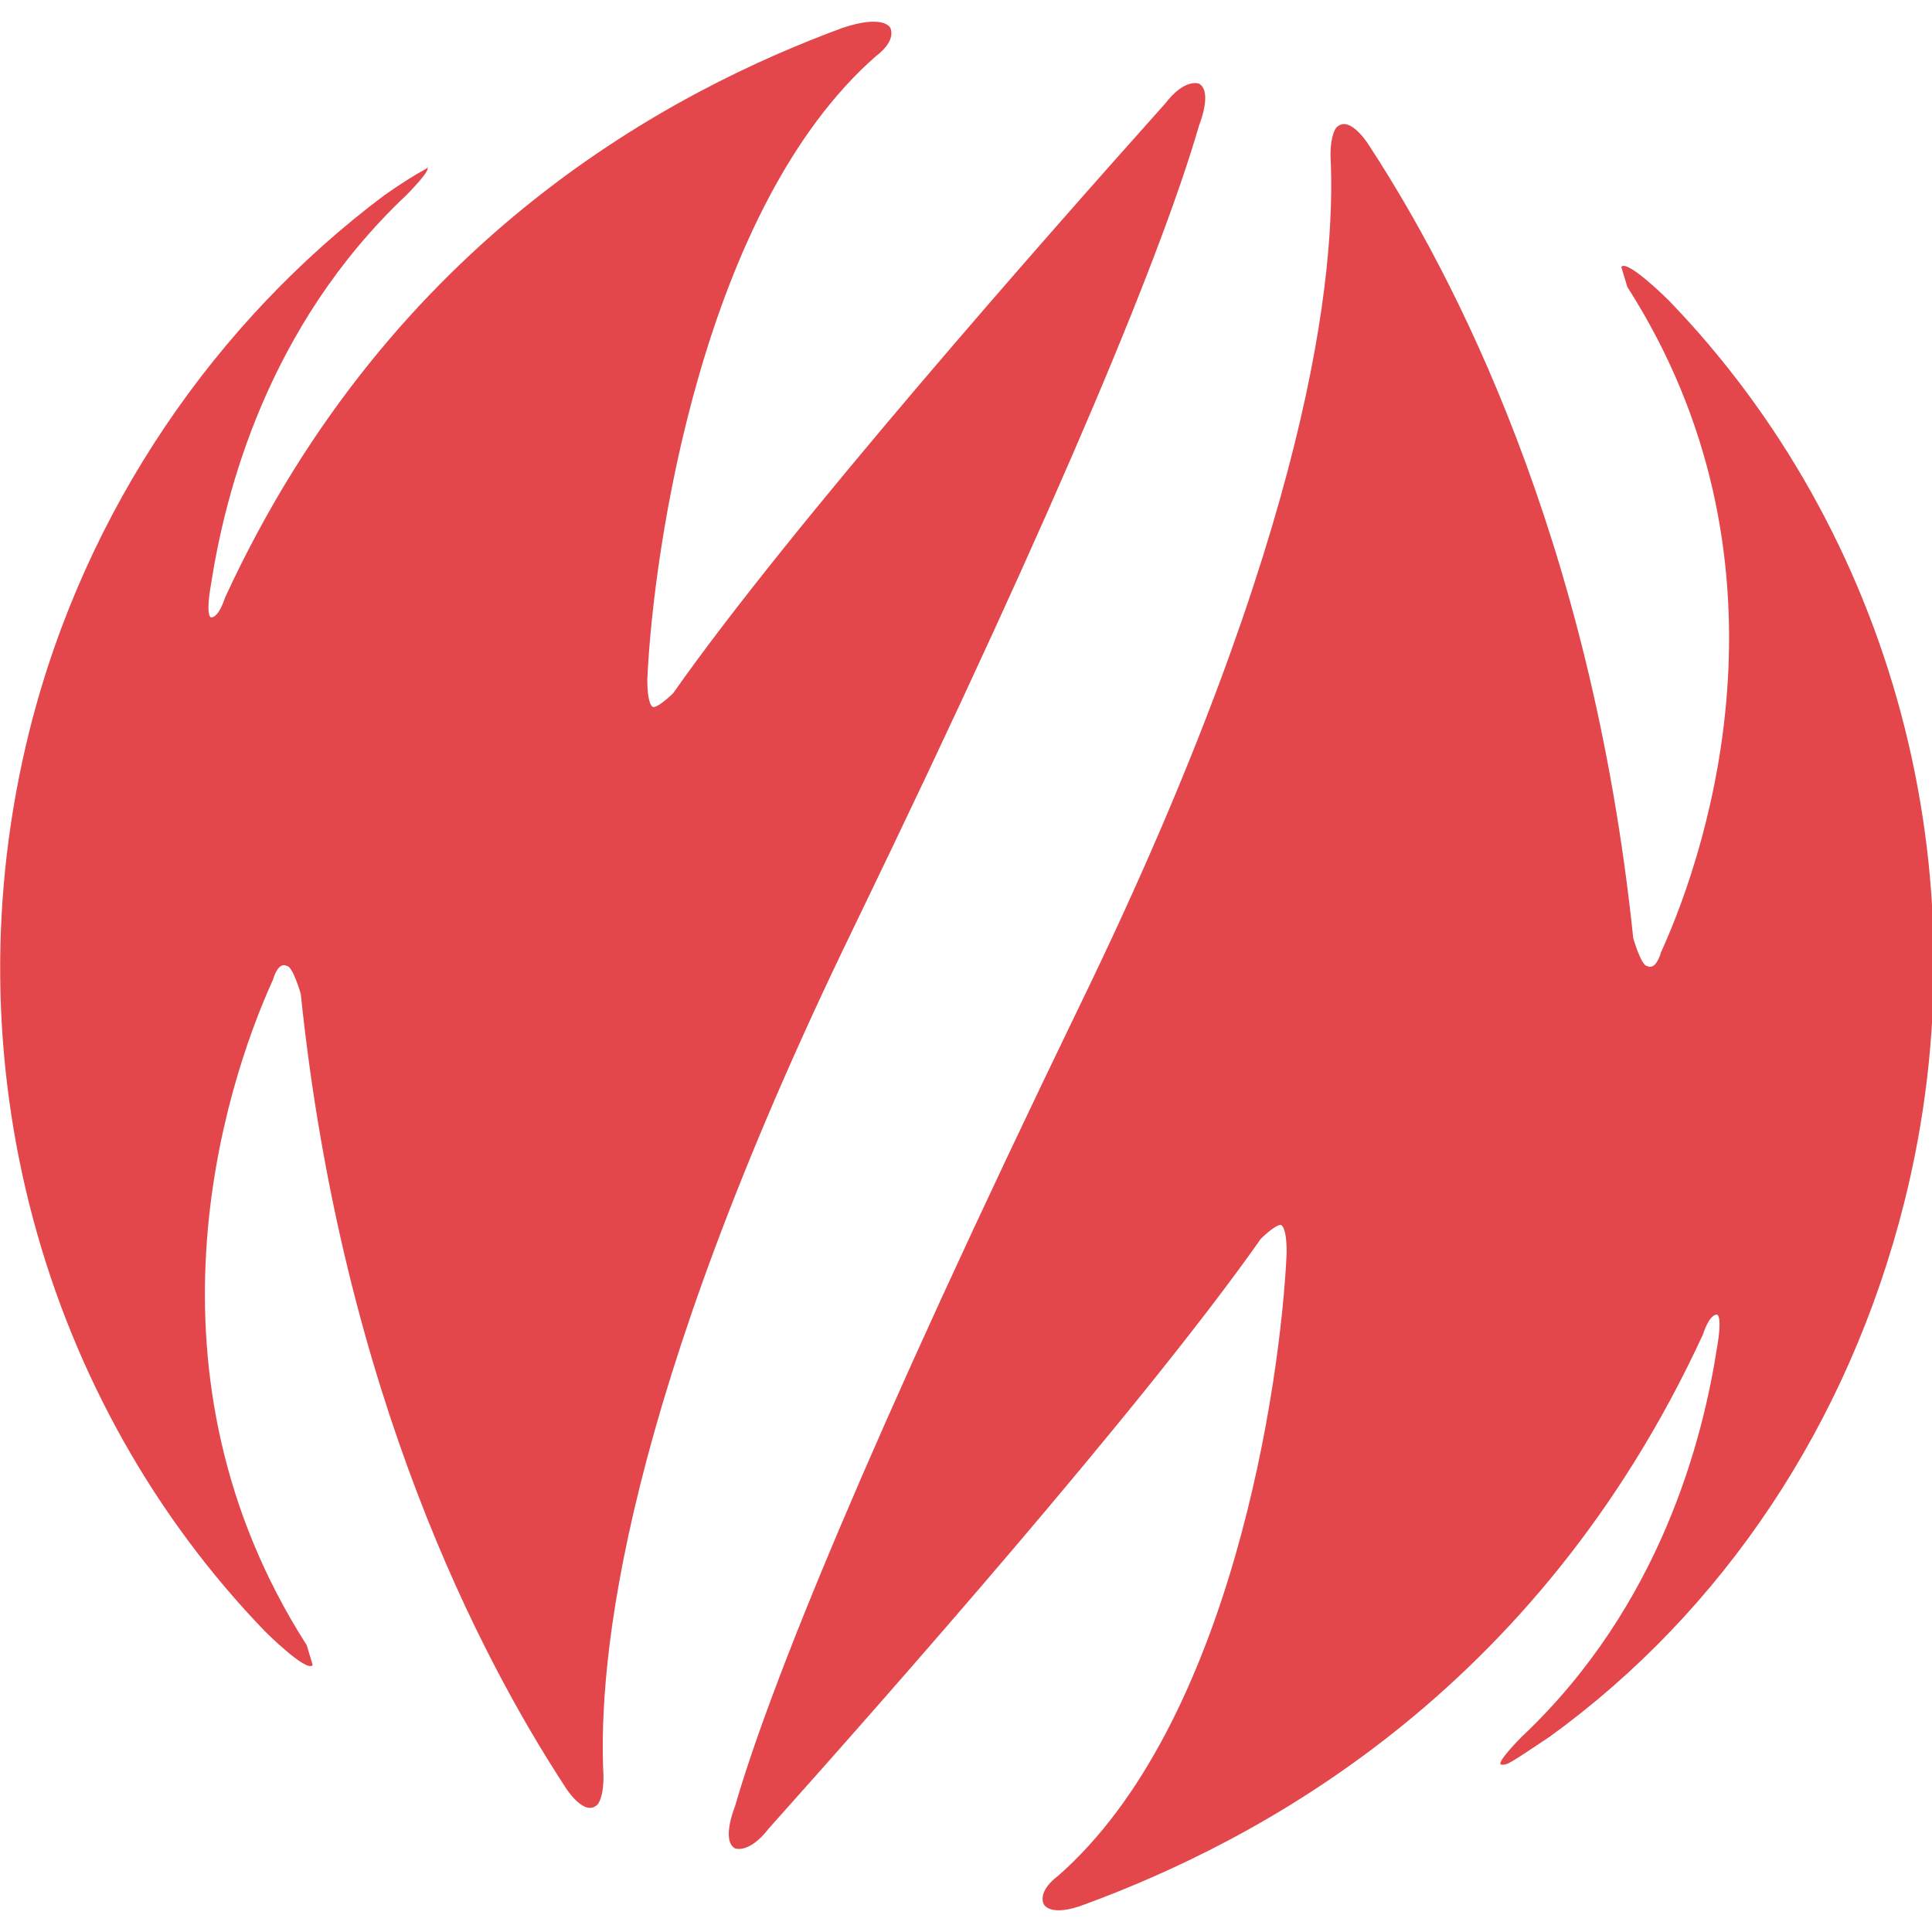
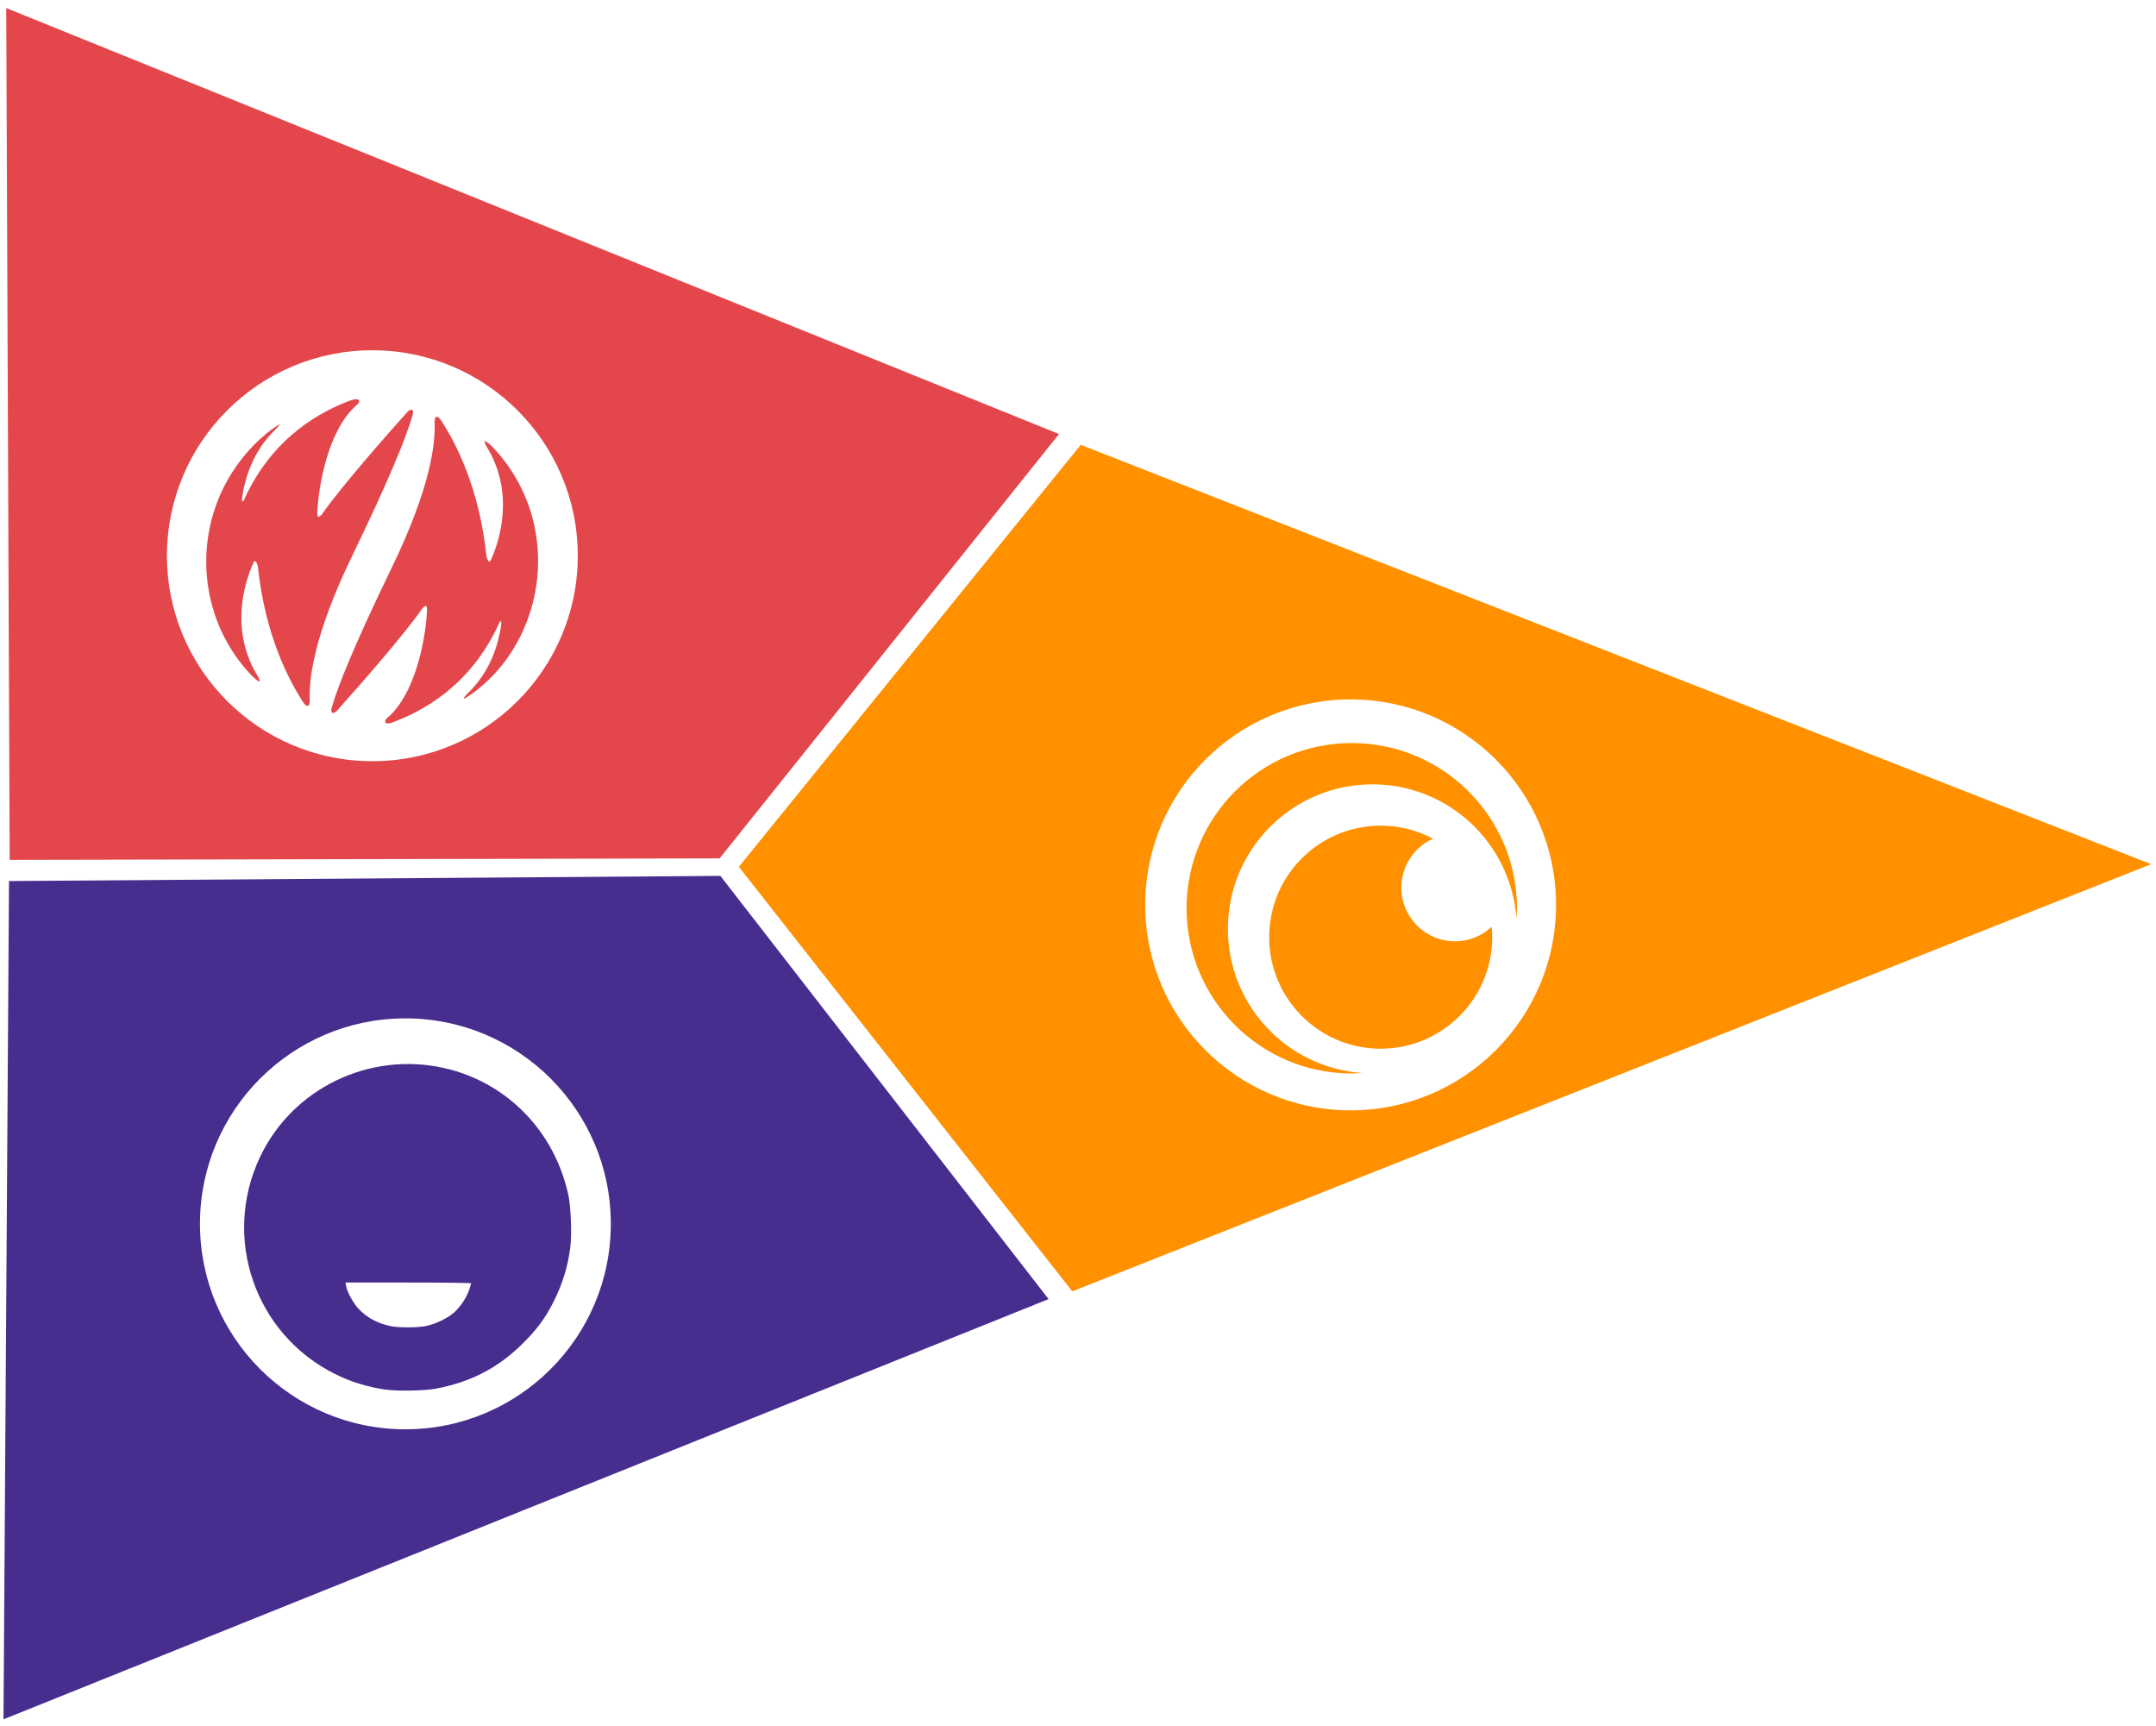
- <svg xmlns="http://www.w3.org/2000/svg" viewBox="-529.5 218.7 97 97" style="fill: rgb(227, 71, 75)">
-   <path d="M-510.2,228.5c-8.4,6.3-15,15.7-17.8,26.8c-4.2,16.7,0.7,33.8,11.8,45.3c0,0,2.1,2.1,2.4,1.7c0,0,0,0-0.3-1 c-8.7-13.6-4.2-27.9-1.7-33.4c0.3-1,0.7-0.7,0.7-0.7c0.3,0,0.7,1.4,0.7,1.4c2.1,20.2,9.1,33.4,13.2,39.7c0,0,1,1.7,1.7,1 c0,0,0.3-0.3,0.3-1.4c-0.3-5.9,1-18.8,12.5-42.5c10.8-22.3,15.7-34.5,17.4-40.4c0,0,0.7-1.7,0-2.1c0,0-0.7-0.3-1.7,1 c-5.9,6.6-18.8,21.2-24.7,29.6c0,0-0.7,0.7-1,0.7c0,0-0.3,0-0.3-1.4c0.3-6.6,2.8-23.7,11.5-31.3c0,0,1-0.7,0.7-1.4 c0,0-0.3-0.7-2.4,0c-8.4,3.1-22.6,10.4-31,28.6c0,0-0.3,1-0.7,1c0,0-0.3,0,0-1.7c0.7-4.5,2.8-12.9,9.8-19.5c0,0,1.4-1.4,1-1.4 C-507.8,227.1-508.2,227.1-510.2,228.5z" />
-   <path d="M-451.7,305.9c8.7-6.3,15-15.7,17.8-26.8c4.2-16.7-0.7-33.8-11.8-45.3c0,0-2.1-2.1-2.4-1.7c0,0,0,0,0.3,1 c8.7,13.6,4.2,27.9,1.7,33.4c-0.3,1-0.7,0.7-0.7,0.7c-0.3,0-0.7-1.4-0.7-1.4c-2.1-20.2-9.1-33.4-13.2-39.7c0,0-1-1.7-1.7-1 c0,0-0.3,0.3-0.3,1.4c0.3,5.9-1,18.8-12.5,42.5c-10.8,22.3-15.7,34.5-17.4,40.4c0,0-0.7,1.7,0,2.1c0,0,0.7,0.3,1.7-1 c5.9-6.6,18.8-21.2,24.7-29.6c0,0,0.7-0.7,1-0.7c0,0,0.3,0,0.3,1.4c-0.3,6.6-2.8,23.7-11.5,31.3c0,0-1,0.7-0.7,1.4 c0,0,0.3,0.7,2.1,0c8.4-3.1,22.6-10.4,31-28.6c0,0,0.3-1,0.7-1c0,0,0.3,0,0,1.7c-0.7,4.5-2.8,12.9-9.8,19.5c0,0-1.4,1.4-1,1.4 C-453.8,307.3-453.8,307.3-451.7,305.9z" />
+ <svg xmlns="http://www.w3.org/2000/svg" id="svg5" version="1.1" viewBox="0 0 100 80" height="80mm" width="100mm">
+   <defs id="defs2" />
+   <g id="layer2" style="display:inline">
+     <path id="path54683" style="fill:#e3474b;fill-opacity:1;stroke-width:0.133" d="M 0.289,0.374 0.449,39.875 33.378,39.806 49.119,20.128 Z M 17.271,16.243 a 9.528,9.528 0 0 1 9.528,9.528 9.528,9.528 0 0 1 -9.528,9.528 9.528,9.528 0 0 1 -9.528,-9.528 9.528,9.528 0 0 1 9.528,-9.528 z" />
+     <path id="path54681" style="fill:#ff9100;fill-opacity:1;stroke-width:0.133" d="M 50.128,20.629 34.27,40.198 49.735,59.884 99.775,40.074 Z m 12.517,11.805 a 9.528,9.528 0 0 1 9.528,9.528 9.528,9.528 0 0 1 -9.528,9.528 9.528,9.528 0 0 1 -9.528,-9.528 9.528,9.528 0 0 1 9.528,-9.528 z" />
+     <path id="path469" style="fill:#472d8e;fill-opacity:1;stroke-width:0.133" d="M 33.413,40.618 0.418,40.857 0.162,79.73 48.636,60.243 Z m -14.61,6.607 a 9.528,9.528 0 0 1 9.528,9.528 9.528,9.528 0 0 1 -9.528,9.528 9.528,9.528 0 0 1 -9.528,-9.528 9.528,9.528 0 0 1 9.528,-9.528 z" />
+   </g>
+   <g id="layer1" style="display:inline">
+     <path style="fill:#000000;stroke-width:0.315" id="path104326" d="" />
+     <g id="g104457" transform="matrix(0.3831128,0,0,0.3831128,53.50396,32.92435)">
+       <path fill="#ff9100" d="M 9,26.5 C 9,16.835 16.835,9 26.5,9 35.743,9 43.293,16.171 43.937,25.25 43.963,24.834 44,24.422 44,24 44,12.954 35.046,4 24,4 12.954,4 4,12.954 4,24 c 0,11.046 8.954,20 20,20 0.422,0 0.834,-0.037 1.25,-0.063 C 16.171,43.293 9,35.743 9,26.5 Z" id="path104445" />
+       <path fill="#ff9100" d="M 36.5,28 A 6.5,6.5 0 0 1 30,21.5 6.496,6.496 0 0 1 33.829,15.579 13.429,13.429 0 0 0 27.5,14 C 20.044,14 14,20.044 14,27.5 14,34.956 20.044,41 27.5,41 34.956,41 41,34.956 41,27.5 41,27.075 40.975,26.656 40.936,26.241 A 6.469,6.469 0 0 1 36.5,28 Z" id="path104447" />
+     </g>
+     <path d="m 17.905,64.444 c -0.865,-0.125 -1.623,-0.357 -2.364,-0.726 -3.713,-1.847 -5.257,-6.303 -3.485,-10.055 1.506,-3.188 5.066,-4.913 8.537,-4.136 2.904,0.65 5.132,2.927 5.77,5.897 0.119,0.554 0.164,1.816 0.087,2.432 -0.106,0.844 -0.358,1.676 -0.745,2.452 -0.415,0.834 -0.834,1.394 -1.571,2.102 -1.112,1.069 -2.362,1.699 -3.953,1.993 -0.493,0.091 -1.765,0.113 -2.277,0.039 z m 1.856,-2.953 c 0.45,-0.089 1.054,-0.388 1.342,-0.664 0.284,-0.273 0.542,-0.67 0.659,-1.014 0.05,-0.147 0.09,-0.283 0.09,-0.302 0,-0.019 -1.31,-0.035 -2.912,-0.035 h -2.912 l 0.026,0.163 c 0.042,0.261 0.316,0.767 0.561,1.036 0.376,0.413 0.866,0.683 1.484,0.819 0.363,0.08 1.253,0.079 1.661,-0.002 z" fill="#472d8e" id="path104699" style="stroke-width:0.057" />
+     <g style="fill:#e3474b" id="g104800" transform="matrix(0.1585526,0,0,0.1585526,93.51797,-16.33408)">
+       <path d="m -510.2,228.5 c -8.4,6.3 -15,15.7 -17.8,26.8 -4.2,16.7 0.7,33.8 11.8,45.3 0,0 2.1,2.1 2.4,1.7 0,0 0,0 -0.3,-1 -8.7,-13.6 -4.2,-27.9 -1.7,-33.4 0.3,-1 0.7,-0.7 0.7,-0.7 0.3,0 0.7,1.4 0.7,1.4 2.1,20.2 9.1,33.4 13.2,39.7 0,0 1,1.7 1.7,1 0,0 0.3,-0.3 0.3,-1.4 -0.3,-5.9 1,-18.8 12.5,-42.5 10.8,-22.3 15.7,-34.5 17.4,-40.4 0,0 0.7,-1.7 0,-2.1 0,0 -0.7,-0.3 -1.7,1 -5.9,6.6 -18.8,21.2 -24.7,29.6 0,0 -0.7,0.7 -1,0.7 0,0 -0.3,0 -0.3,-1.4 0.3,-6.6 2.8,-23.7 11.5,-31.3 0,0 1,-0.7 0.7,-1.4 0,0 -0.3,-0.7 -2.4,0 -8.4,3.1 -22.6,10.4 -31,28.6 0,0 -0.3,1 -0.7,1 0,0 -0.3,0 0,-1.7 0.7,-4.5 2.8,-12.9 9.8,-19.5 0,0 1.4,-1.4 1,-1.4 0.3,0 -0.1,0 -2.1,1.4 z" id="path104788" />
+       <path d="m -451.7,305.9 c 8.7,-6.3 15,-15.7 17.8,-26.8 4.2,-16.7 -0.7,-33.8 -11.8,-45.3 0,0 -2.1,-2.1 -2.4,-1.7 0,0 0,0 0.3,1 8.7,13.6 4.2,27.9 1.7,33.4 -0.3,1 -0.7,0.7 -0.7,0.7 -0.3,0 -0.7,-1.4 -0.7,-1.4 -2.1,-20.2 -9.1,-33.4 -13.2,-39.7 0,0 -1,-1.7 -1.7,-1 0,0 -0.3,0.3 -0.3,1.4 0.3,5.9 -1,18.8 -12.5,42.5 -10.8,22.3 -15.7,34.5 -17.4,40.4 0,0 -0.7,1.7 0,2.1 0,0 0.7,0.3 1.7,-1 5.9,-6.6 18.8,-21.2 24.7,-29.6 0,0 0.7,-0.7 1,-0.7 0,0 0.3,0 0.3,1.4 -0.3,6.6 -2.8,23.7 -11.5,31.3 0,0 -1,0.7 -0.7,1.4 0,0 0.3,0.7 2.1,0 8.4,-3.1 22.6,-10.4 31,-28.6 0,0 0.3,-1 0.7,-1 0,0 0.3,0 0,1.7 -0.7,4.5 -2.8,12.9 -9.8,19.5 0,0 -1.4,1.4 -1,1.4 0.3,0 0.3,0 2.4,-1.4 z" id="path104790" />
+     </g>
+   </g>
</svg>
